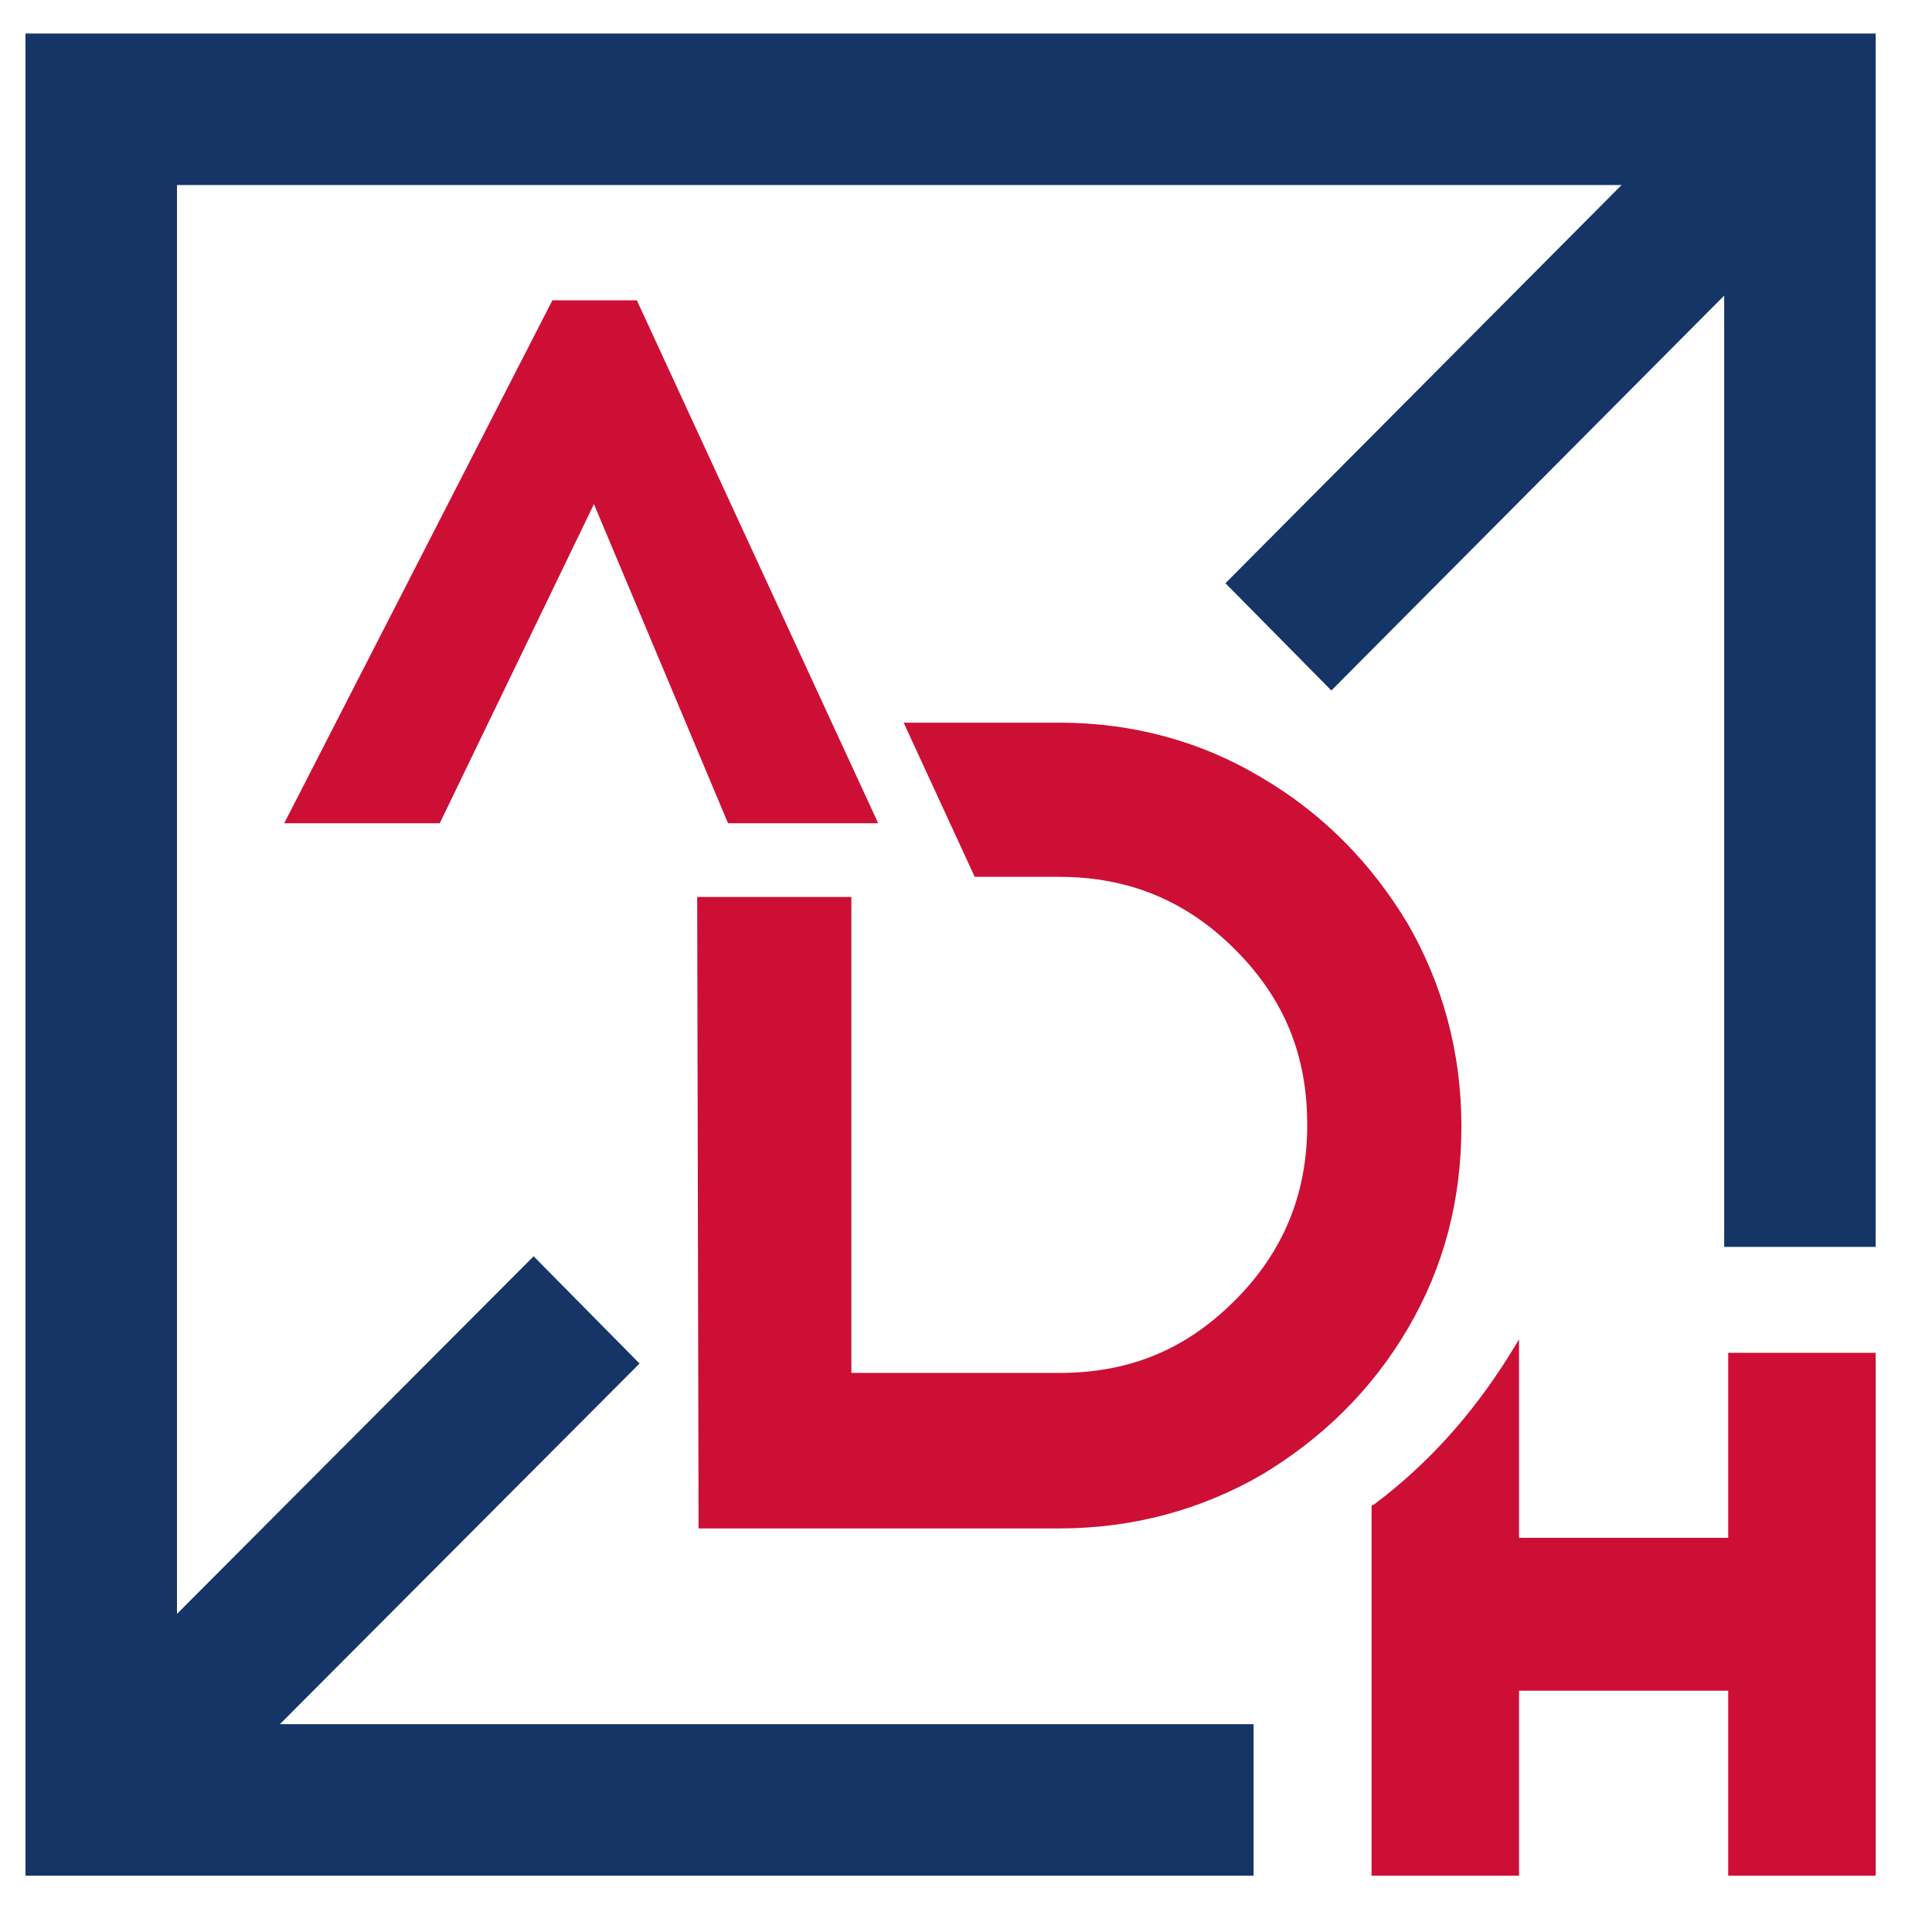
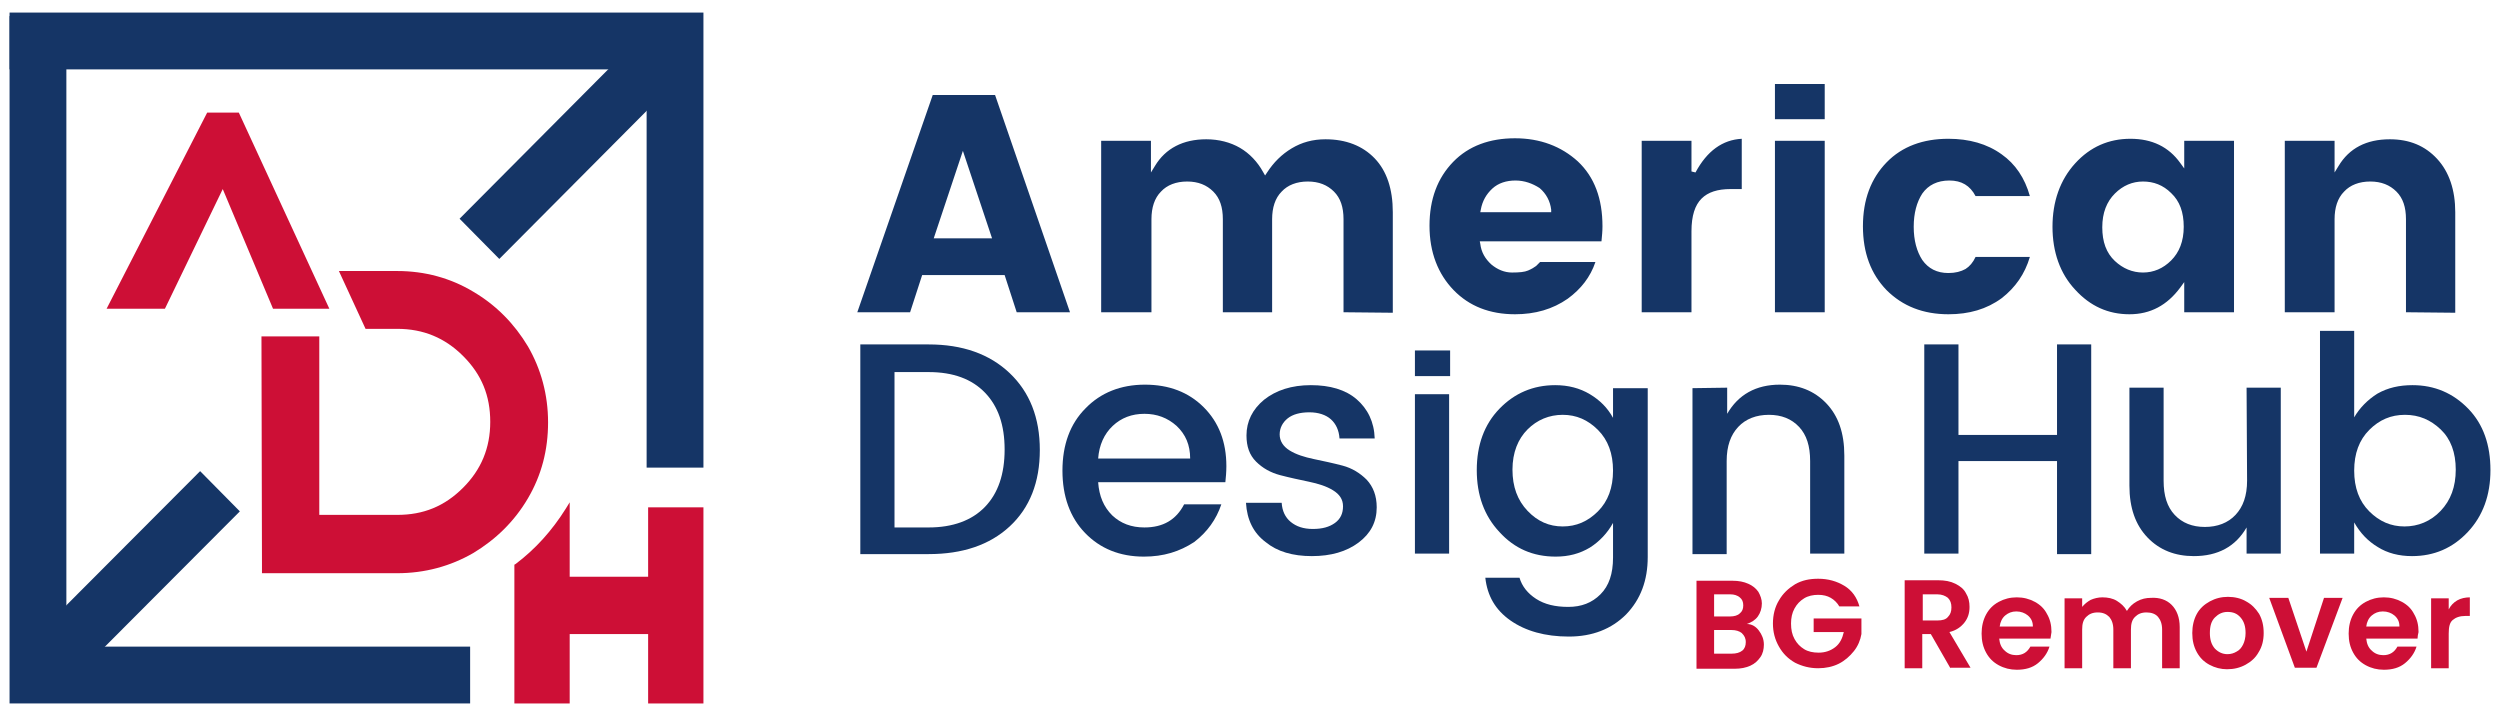
- <svg xmlns="http://www.w3.org/2000/svg" version="1.1" id="Layer_2_1_" x="0px" y="0px" viewBox="0 0 144.1 144.1" style="enable-background:new 0 0 497.2 144.1;" xml:space="preserve">
+ <svg xmlns="http://www.w3.org/2000/svg" version="1.1" id="Layer_2_1_" x="0px" y="0px" viewBox="0 0 497.2 144.1" style="enable-background:new 0 0 497.2 144.1;" xml:space="preserve">
  <style type="text/css">
	.st0{fill:#153566;}
	.st1{fill:#CD0F36;}
</style>
  <g>
    <g id="Layer_1-2">
      <g>
        <g>
          <g>
            <g>
              <path class="st0" d="M184.7,68.5c6.7,0,12.1,1.9,16.1,5.7c4,3.8,6,8.9,6,15.3s-2,11.5-6,15.2c-4,3.7-9.4,5.5-16.1,5.5h-13.6        V68.5L184.7,68.5L184.7,68.5z M177.9,104.9h6.8c4.8,0,8.6-1.4,11.2-4.1s3.9-6.5,3.9-11.4s-1.3-8.6-3.9-11.3        c-2.6-2.7-6.3-4.1-11.2-4.1h-6.8V104.9L177.9,104.9z" />
              <path class="st0" d="M227.5,110.7c-4.8,0-8.7-1.6-11.7-4.7s-4.5-7.3-4.5-12.4s1.5-9.3,4.6-12.4c3-3.1,7-4.7,11.8-4.7        s8.7,1.5,11.7,4.5s4.5,6.9,4.5,11.7c0,1.2-0.1,2.2-0.2,3.2h-25.3c0.2,2.8,1.1,4.9,2.8,6.6c1.7,1.6,3.8,2.4,6.4,2.4        c3.7,0,6.3-1.5,7.9-4.6h7.4c-1,3-2.8,5.5-5.4,7.5C234.6,109.7,231.4,110.7,227.5,110.7L227.5,110.7z M234,84.7        c-1.8-1.6-3.9-2.4-6.4-2.4s-4.6,0.8-6.3,2.4s-2.7,3.8-2.9,6.5h18.3C236.7,88.5,235.8,86.4,234,84.7L234,84.7z" />
              <path class="st0" d="M247.9,86.6c0-2.8,1.2-5.2,3.5-7.1c2.4-1.9,5.5-2.9,9.3-2.9s6.9,0.9,9.1,2.8s3.5,4.5,3.6,7.8h-7        c-0.1-1.6-0.7-2.9-1.7-3.8s-2.5-1.4-4.3-1.4s-3.3,0.4-4.3,1.2c-1,0.8-1.6,1.9-1.6,3.2s0.7,2.4,2,3.2c1.3,0.8,2.9,1.3,4.8,1.7        c1.9,0.4,3.8,0.8,5.7,1.3c1.9,0.5,3.5,1.5,4.8,2.8c1.3,1.4,2,3.2,2,5.5c0,2.9-1.2,5.2-3.6,7s-5.5,2.7-9.3,2.7        s-6.9-0.9-9.2-2.8c-2.4-1.8-3.7-4.4-3.9-7.8h7.1c0.1,1.6,0.7,2.9,1.8,3.8c1.1,0.9,2.5,1.4,4.4,1.4s3.3-0.4,4.4-1.2        s1.6-1.9,1.6-3.3s-0.7-2.4-2-3.2s-2.9-1.3-4.8-1.7s-3.8-0.8-5.7-1.3c-1.9-0.5-3.5-1.4-4.8-2.7        C248.5,90.5,247.9,88.8,247.9,86.6L247.9,86.6z" />
              <path class="st0" d="M281.4,110.1V78.4h6.8v31.7H281.4z" />
              <path class="st0" d="M298.2,105.8c-3-3.2-4.5-7.3-4.5-12.3s1.5-9.1,4.5-12.2s6.7-4.7,11.1-4.7c2.6,0,4.9,0.6,6.9,1.8        c2,1.2,3.5,2.7,4.6,4.7v-5.9h6.9v33.6c0,4.6-1.4,8.4-4.3,11.4c-2.9,2.9-6.7,4.4-11.4,4.4s-8.6-1.1-11.6-3.2        c-3-2.1-4.6-4.9-5-8.5h6.8c0.5,1.7,1.6,3.1,3.3,4.2c1.7,1.1,3.8,1.6,6.4,1.6s4.7-0.8,6.4-2.5s2.5-4.1,2.5-7.3V104        c-1.1,2-2.7,3.7-4.6,4.9c-2,1.2-4.2,1.8-6.8,1.8C304.9,110.7,301.2,109.1,298.2,105.8L298.2,105.8z M317.8,101.7        c2-2,3-4.7,3-8.1s-1-6.1-3-8.1s-4.3-3-7-3s-5.1,1-7,2.9s-3,4.6-3,8s1,6.1,3,8.2s4.3,3.1,7,3.1S315.8,103.7,317.8,101.7z" />
              <path class="st0" d="M343.5,77.1v5.2c2.2-3.8,5.7-5.8,10.5-5.8c3.7,0,6.8,1.2,9.2,3.7s3.6,5.9,3.6,10.4v19.5h-6.8V91.7        c0-3-0.7-5.2-2.2-6.8s-3.5-2.4-6-2.4s-4.6,0.8-6.1,2.4c-1.5,1.6-2.3,3.8-2.3,6.8v18.5h-6.8v-33L343.5,77.1L343.5,77.1z" />
              <path class="st0" d="M409.1,68.5h6.8v41.7h-6.8V91.7h-19.6v18.4h-6.8V68.5h6.8v18h19.6C409.1,86.5,409.1,68.5,409.1,68.5z" />
              <path class="st0" d="M446.8,77.1h6.8v33h-6.8v-5.2c-2.2,3.8-5.7,5.7-10.5,5.7c-3.7,0-6.8-1.2-9.2-3.7s-3.6-5.9-3.6-10.3V77.1        h6.8v18.5c0,3,0.7,5.2,2.2,6.8s3.5,2.4,6,2.4s4.6-0.8,6.1-2.4s2.3-3.8,2.3-6.8L446.8,77.1L446.8,77.1z" />
              <path class="st0" d="M479.8,76.6c4.4,0,8.1,1.6,11.1,4.7c3,3.1,4.4,7.2,4.4,12.2s-1.5,9.1-4.5,12.3s-6.7,4.8-11.1,4.8        c-2.6,0-4.9-0.6-6.8-1.8c-2-1.2-3.5-2.8-4.7-4.9v6.2h-6.8V65.8h6.8V83c1.1-1.9,2.7-3.5,4.6-4.7        C474.9,77.1,477.2,76.6,479.8,76.6L479.8,76.6z M485.4,101.6c2-2.1,3-4.8,3-8.2s-1-6.1-3-8s-4.3-2.9-7.1-2.9s-5.1,1-7.1,3        s-3,4.7-3,8.1s1,6.1,3,8.1c2,2,4.3,3,7,3S483.4,103.7,485.4,101.6z" />
            </g>
            <path class="st0" d="M423.5,62.5c-4.2,0-7.8-1.6-10.8-4.9c-3-3.2-4.5-7.5-4.5-12.5s1.5-9.3,4.5-12.6c3-3.3,6.7-4.9,11-4.9       s7.6,1.6,9.9,4.8l0.8,1.1V28h9.9v34.1h-9.9v-6l-0.8,1.1C431,60.7,427.7,62.5,423.5,62.5L423.5,62.5z M426.2,36.1       c-2.1,0-4,0.8-5.6,2.4c-1.6,1.6-2.5,3.8-2.5,6.7s0.8,5.1,2.5,6.7c1.6,1.5,3.5,2.3,5.6,2.3s4-0.8,5.6-2.4s2.5-3.8,2.5-6.7       s-0.8-5.1-2.5-6.7C430.2,36.8,428.3,36.1,426.2,36.1L426.2,36.1z M387.5,62.5c-5,0-9.1-1.6-12.3-4.8c-3.1-3.2-4.7-7.4-4.7-12.7       s1.6-9.5,4.7-12.7s7.3-4.7,12.3-4.7c4.1,0,7.7,1,10.6,3.1c2.7,1.9,4.6,4.7,5.6,8.3h-10.8c-1.1-2.1-2.8-3.1-5.2-3.1       s-4.2,0.9-5.4,2.6c-1.1,1.7-1.7,3.9-1.7,6.6s0.6,4.9,1.7,6.6c1.2,1.7,2.9,2.6,5.2,2.6c1.4,0,2.5-0.3,3.4-0.8       c0.8-0.5,1.5-1.3,2-2.4h10.8c-1,3.4-2.9,6.1-5.6,8.2C395.1,61.5,391.6,62.5,387.5,62.5L387.5,62.5z M301.3,62.5       c-5,0-9.1-1.6-12.2-4.8s-4.8-7.5-4.8-12.8s1.6-9.5,4.7-12.7s7.3-4.7,12.3-4.7s9.2,1.6,12.5,4.6c3.3,3.1,4.9,7.4,4.9,12.9       c0,1-0.1,2-0.2,3h-24.2l0.1,0.5c0.2,1.7,1,3,2.2,4.1c1.2,1,2.6,1.6,4.1,1.6s2.5-0.1,3.2-0.4c0.7-0.3,1.2-0.6,1.6-0.9       c0.2-0.2,0.5-0.5,0.8-0.8h11c-1,3-2.9,5.4-5.5,7.3C308.8,61.5,305.3,62.5,301.3,62.5L301.3,62.5z M301.4,35.9       c-1.8,0-3.4,0.5-4.6,1.6c-1.2,1.1-2,2.5-2.3,4.2l-0.1,0.5h14.1l0-0.5c-0.2-1.7-1-3.2-2.3-4.3C304.8,36.5,303.2,35.9,301.4,35.9       L301.4,35.9z M478.5,62.1V43.6c0-2.4-0.6-4.2-1.9-5.5c-1.3-1.3-3-2-5.2-2s-4,0.7-5.2,2c-1.3,1.3-1.9,3.2-1.9,5.5v18.5h-9.9V28       h9.9v6.3l0.8-1.3c2.1-3.5,5.5-5.3,10.2-5.3c3.9,0,7,1.3,9.4,3.9c2.4,2.6,3.6,6.2,3.6,10.6v20L478.5,62.1L478.5,62.1z M353,62.1       V28h9.9v34.1C362.9,62.1,353,62.1,353,62.1z M326.5,62.1V28h9.9v6.1l0.8,0.2c2.3-4.3,5.4-6.5,9.2-6.7v10h-2.2       c-2.6,0-4.5,0.6-5.8,1.9c-1.3,1.3-2,3.4-2,6.5v16.1L326.5,62.1L326.5,62.1z M267.2,62.1V43.6c0-2.4-0.6-4.2-1.9-5.5       c-1.3-1.3-3-2-5.2-2s-4,0.7-5.2,2c-1.3,1.3-1.9,3.2-1.9,5.5v18.5h-9.8V43.6c0-2.4-0.6-4.2-1.9-5.5c-1.3-1.3-3-2-5.2-2       s-4,0.7-5.2,2c-1.3,1.3-1.9,3.2-1.9,5.5v18.5H219V28h9.9v6.3l0.8-1.3c2.1-3.5,5.6-5.3,10.2-5.3c2.5,0,4.8,0.6,6.7,1.7       c1.9,1.1,3.5,2.8,4.6,4.8l0.4,0.7l0.4-0.6c1.3-2,2.9-3.6,4.9-4.8c2-1.2,4.2-1.8,6.7-1.8c4.1,0,7.4,1.3,9.8,3.8       c2.4,2.5,3.6,6.1,3.6,10.7v20L267.2,62.1L267.2,62.1z M202.2,62.1l-2.4-7.4h-16.4l-2.4,7.4h-10.5l15-43.2h12.4l14.9,43.2H202.2       z M185.7,47.4h11.6L191.5,30L185.7,47.4L185.7,47.4z M353,23.7v-7h9.9v7H353z" />
          </g>
          <rect x="281.4" y="69.7" class="st0" width="7" height="5.1" />
        </g>
        <g>
          <path class="st1" d="M349.8,125.4c0.6,0.8,1,1.7,1,2.8c0,0.9-0.2,1.8-0.7,2.5c-0.5,0.7-1.1,1.3-2,1.7c-0.9,0.4-1.9,0.6-3.1,0.6      h-7.6v-17.5h7.2c1.2,0,2.2,0.2,3.1,0.6s1.5,0.9,2,1.6c0.4,0.7,0.7,1.5,0.7,2.3c0,1-0.3,1.9-0.8,2.6c-0.5,0.7-1.3,1.2-2.2,1.5      C348.4,124.1,349.2,124.6,349.8,125.4z M340.9,122.6h3.2c0.8,0,1.5-0.2,1.9-0.6c0.5-0.4,0.7-0.9,0.7-1.6c0-0.7-0.2-1.2-0.7-1.6      c-0.5-0.4-1.1-0.6-1.9-0.6h-3.2V122.6z M346.5,129.4c0.5-0.4,0.7-1,0.7-1.7c0-0.8-0.3-1.3-0.8-1.8c-0.5-0.4-1.2-0.6-2-0.6h-3.5      v4.7h3.5C345.3,130,346,129.8,346.5,129.4z" />
          <path class="st1" d="M365.8,120.6c-0.4-0.7-1-1.3-1.7-1.7c-0.7-0.4-1.5-0.6-2.5-0.6c-1,0-2,0.2-2.8,0.7c-0.8,0.5-1.4,1.1-1.9,2      c-0.5,0.9-0.7,1.9-0.7,3c0,1.2,0.2,2.2,0.7,3.1c0.5,0.9,1.1,1.5,1.9,2c0.8,0.5,1.8,0.7,2.9,0.7c1.3,0,2.4-0.4,3.3-1.1      c0.9-0.7,1.4-1.7,1.7-3h-6v-2.7h9.5v3.1c-0.2,1.2-0.7,2.4-1.5,3.4c-0.8,1-1.8,1.9-3,2.5c-1.2,0.6-2.6,0.9-4.1,0.9      c-1.7,0-3.2-0.4-4.6-1.1c-1.4-0.8-2.4-1.8-3.2-3.2s-1.2-2.9-1.2-4.6c0-1.7,0.4-3.3,1.2-4.6c0.8-1.4,1.9-2.4,3.2-3.2      c1.4-0.8,2.9-1.1,4.6-1.1c2,0,3.7,0.5,5.2,1.4s2.5,2.3,3,4.1H365.8z" />
          <path class="st1" d="M387.9,132.9l-3.9-6.8h-1.7v6.8h-3.5v-17.5h6.6c1.4,0,2.5,0.2,3.5,0.7s1.7,1.1,2.1,1.9      c0.5,0.8,0.7,1.7,0.7,2.7c0,1.2-0.3,2.2-1,3.1c-0.7,0.9-1.7,1.6-3,1.9l4.2,7.1H387.9z M382.4,123.4h2.9c1,0,1.7-0.2,2.1-0.7      c0.5-0.5,0.7-1.1,0.7-1.9c0-0.8-0.2-1.4-0.7-1.9c-0.5-0.4-1.2-0.7-2.1-0.7h-2.9V123.4z" />
          <path class="st1" d="M407.8,127h-10.2c0.1,1,0.4,1.8,1.1,2.4c0.6,0.6,1.4,0.9,2.3,0.9c1.3,0,2.2-0.6,2.8-1.7h3.8      c-0.4,1.3-1.2,2.4-2.3,3.3c-1.1,0.9-2.5,1.3-4.2,1.3c-1.3,0-2.5-0.3-3.6-0.9s-1.9-1.4-2.5-2.5c-0.6-1.1-0.9-2.3-0.9-3.8      c0-1.4,0.3-2.7,0.9-3.8c0.6-1.1,1.4-1.9,2.5-2.5c1.1-0.6,2.3-0.9,3.6-0.9c1.3,0,2.5,0.3,3.6,0.9s1.9,1.4,2.4,2.4      c0.6,1,0.9,2.2,0.9,3.6C407.9,126.1,407.9,126.6,407.8,127z M404.3,124.6c0-0.9-0.3-1.6-1-2.2c-0.6-0.5-1.4-0.8-2.3-0.8      c-0.9,0-1.6,0.3-2.2,0.8c-0.6,0.5-1,1.3-1.1,2.2H404.3z" />
          <path class="st1" d="M431.9,120.3c1,1,1.6,2.5,1.6,4.4v8.2H430v-7.7c0-1.1-0.3-1.9-0.8-2.5s-1.3-0.9-2.3-0.9s-1.7,0.3-2.3,0.9      s-0.8,1.4-0.8,2.5v7.7h-3.5v-7.7c0-1.1-0.3-1.9-0.8-2.5c-0.6-0.6-1.3-0.9-2.3-0.9c-1,0-1.7,0.3-2.3,0.9s-0.8,1.4-0.8,2.5v7.7      h-3.5V119h3.5v1.7c0.5-0.6,1-1,1.7-1.4c0.7-0.3,1.5-0.5,2.3-0.5c1.1,0,2.1,0.2,2.9,0.7s1.5,1.1,2,2c0.5-0.8,1.1-1.4,2-1.9      s1.8-0.7,2.8-0.7C429.5,118.8,430.9,119.3,431.9,120.3z" />
          <path class="st1" d="M439.4,132.2c-1.1-0.6-1.9-1.4-2.5-2.5c-0.6-1.1-0.9-2.3-0.9-3.8c0-1.4,0.3-2.7,0.9-3.8      c0.6-1.1,1.5-1.9,2.6-2.5c1.1-0.6,2.3-0.9,3.6-0.9s2.6,0.3,3.6,0.9c1.1,0.6,1.9,1.4,2.6,2.5c0.6,1.1,0.9,2.3,0.9,3.8      c0,1.4-0.3,2.7-1,3.8c-0.6,1.1-1.5,1.9-2.6,2.5s-2.3,0.9-3.7,0.9C441.7,133.1,440.5,132.8,439.4,132.2z M444.8,129.6      c0.6-0.3,1-0.8,1.3-1.4c0.3-0.6,0.5-1.4,0.5-2.3c0-1.3-0.3-2.3-1-3.1s-1.5-1.1-2.6-1.1c-1,0-1.8,0.4-2.5,1.1s-1,1.7-1,3.1      c0,1.3,0.3,2.3,1,3.1c0.7,0.7,1.5,1.1,2.5,1.1C443.7,130.1,444.3,129.9,444.8,129.6z" />
          <path class="st1" d="M458.7,129.6l3.5-10.7h3.7l-5.2,13.9h-4.3l-5.1-13.9h3.8L458.7,129.6z" />
          <path class="st1" d="M480.8,127h-10.2c0.1,1,0.4,1.8,1.1,2.4c0.6,0.6,1.4,0.9,2.3,0.9c1.3,0,2.2-0.6,2.8-1.7h3.8      c-0.4,1.3-1.2,2.4-2.3,3.3c-1.1,0.9-2.5,1.3-4.2,1.3c-1.3,0-2.5-0.3-3.6-0.9s-1.9-1.4-2.5-2.5c-0.6-1.1-0.9-2.3-0.9-3.8      c0-1.4,0.3-2.7,0.9-3.8c0.6-1.1,1.4-1.9,2.5-2.5c1.1-0.6,2.3-0.9,3.6-0.9c1.3,0,2.5,0.3,3.6,0.9s1.9,1.4,2.4,2.4      c0.6,1,0.9,2.2,0.9,3.6C480.9,126.1,480.8,126.6,480.8,127z M477.2,124.6c0-0.9-0.3-1.6-1-2.2c-0.6-0.5-1.4-0.8-2.3-0.8      c-0.9,0-1.6,0.3-2.2,0.8c-0.6,0.5-1,1.3-1.1,2.2H477.2z" />
          <path class="st1" d="M488.7,119.4c0.7-0.4,1.6-0.6,2.5-0.6v3.7h-0.9c-1.1,0-1.9,0.3-2.5,0.8s-0.8,1.4-0.8,2.7v6.9h-3.5V119h3.5      v2.2C487.4,120.4,488,119.8,488.7,119.4z" />
        </g>
      </g>
    </g>
    <g>
      <g>
        <path class="st1" d="M139.9,100.9h-11v13.8h-15.6V99.9l-0.8,1.3c-2.7,4.3-6,8-10,11l-0.2,0.1v27.6h11v-13.8h15.6v13.8h11     C139.9,139.9,139.9,100.9,139.9,100.9z" />
        <polygon class="st1" points="47.5,22.4 41.2,22.4 21.2,61.4 32.8,61.4 44.3,37.6 54.3,61.4 65.5,61.4    " />
        <path class="st1" d="M57.8,114H79c5.5,0,10.6-1.4,15.1-4c4.5-2.7,8.2-6.3,10.9-10.9s4-9.6,4-15.1s-1.4-10.6-4-15.1     c-2.7-4.5-6.3-8.2-10.9-10.9c-4.5-2.7-9.6-4.1-15.1-4.1H67.4l5.3,11.5H79c5.2,0,9.5,1.8,13.1,5.4c3.7,3.7,5.4,7.9,5.4,13.1     s-1.8,9.5-5.4,13.1c-3.7,3.7-7.9,5.4-13.1,5.4H63.5V66.9H52l0.1,45.4v1.7L57.8,114L57.8,114z" />
      </g>
      <polygon class="st0" points="1.9,2.5 1.9,13.8 128.6,13.8 128.6,93 139.9,93 139.9,2.5   " />
      <polygon class="st0" points="99.3,51.5 91.4,43.5 130,4.7 137.9,12.7   " />
      <polygon class="st0" points="93.5,139.9 93.5,128.6 13.2,128.6 13.2,3.2 1.9,3.2 1.9,139.9   " />
      <polyline class="st0" points="3.9,129.7 39.8,93.7 47.7,101.7 11.8,137.7   " />
    </g>
  </g>
  <g>
    <g id="Layer_1-2_1_">
      <g>
        <g>
          <g>
            <g>
              <path class="st0" d="M146.9,336.5c6.7,0,12.1,1.9,16.1,5.7c4,3.8,6,8.9,6,15.3c0,6.4-2,11.5-6,15.2c-4,3.7-9.4,5.5-16.1,5.5        h-13.6v-41.7L146.9,336.5L146.9,336.5z M140.2,372.9h6.8c4.8,0,8.6-1.4,11.2-4.1s3.9-6.5,3.9-11.4c0-4.8-1.3-8.6-3.9-11.3        s-6.3-4.1-11.2-4.1h-6.8V372.9L140.2,372.9z" />
              <path class="st0" d="M189.7,378.7c-4.8,0-8.7-1.6-11.7-4.7s-4.5-7.3-4.5-12.4c0-5.2,1.5-9.3,4.6-12.4c3-3.1,7-4.7,11.8-4.7        s8.7,1.5,11.7,4.5c3,3,4.5,6.9,4.5,11.7c0,1.2-0.1,2.2-0.2,3.2h-25.3c0.2,2.8,1.1,4.9,2.8,6.6s3.8,2.4,6.4,2.4        c3.7,0,6.3-1.5,7.9-4.6h7.4c-1,3-2.8,5.5-5.4,7.5C196.9,377.7,193.6,378.6,189.7,378.7L189.7,378.7z M196.3,352.7        c-1.8-1.6-3.9-2.4-6.4-2.4s-4.6,0.8-6.3,2.4s-2.7,3.8-2.9,6.5H199C198.9,356.5,198,354.4,196.3,352.7L196.3,352.7z" />
              <path class="st0" d="M210.1,354.6c0-2.8,1.2-5.2,3.5-7.1c2.4-1.9,5.5-2.9,9.3-2.9s6.9,0.9,9.1,2.8c2.3,1.9,3.5,4.5,3.6,7.8h-7        c-0.1-1.6-0.7-2.9-1.7-3.8c-1-0.9-2.5-1.4-4.3-1.4s-3.3,0.4-4.3,1.2s-1.6,1.9-1.6,3.2s0.7,2.4,2,3.2c1.3,0.8,2.9,1.3,4.8,1.7        c1.9,0.4,3.8,0.8,5.7,1.3c1.9,0.5,3.5,1.5,4.8,2.8c1.3,1.4,2,3.2,2,5.5c0,2.9-1.2,5.2-3.6,7c-2.4,1.8-5.5,2.7-9.3,2.7        s-6.9-0.9-9.2-2.8s-3.7-4.5-3.9-7.9h7.1c0.1,1.6,0.7,2.9,1.8,3.8c1.1,0.9,2.5,1.4,4.4,1.4s3.3-0.4,4.4-1.2s1.6-1.9,1.6-3.3        c0-1.4-0.7-2.4-2-3.2c-1.3-0.8-2.9-1.3-4.8-1.7s-3.8-0.8-5.7-1.3c-1.9-0.5-3.5-1.4-4.8-2.7        C210.8,358.5,210.1,356.8,210.1,354.6L210.1,354.6z" />
              <path class="st0" d="M243.6,378.1v-31.7h6.8v31.7H243.6z" />
              <path class="st0" d="M260.5,373.8c-3-3.2-4.5-7.3-4.5-12.4s1.5-9.1,4.5-12.2c3-3.1,6.7-4.7,11.1-4.7c2.6,0,4.9,0.6,6.9,1.8        c2,1.2,3.5,2.7,4.6,4.6v-5.9h6.9v33.6c0,4.6-1.4,8.4-4.3,11.4c-2.9,2.9-6.7,4.4-11.4,4.4s-8.6-1-11.6-3.1        c-3-2.1-4.6-4.9-5-8.5h6.8c0.5,1.7,1.6,3.1,3.3,4.2c1.7,1.1,3.8,1.6,6.4,1.6s4.7-0.8,6.4-2.5c1.7-1.7,2.5-4.1,2.5-7.3V372        c-1.1,2-2.7,3.7-4.6,4.9c-2,1.2-4.2,1.8-6.8,1.8C267.1,378.7,263.5,377.1,260.5,373.8L260.5,373.8z M280,369.7        c2-2,3-4.7,3-8.1s-1-6.1-3-8.1s-4.3-3-7-3s-5.1,1-7,2.9s-3,4.6-3,8c0,3.4,1,6.1,3,8.2s4.3,3.1,7,3.1S278,371.7,280,369.7z" />
              <path class="st0" d="M305.7,345.1v5.2c2.2-3.8,5.7-5.8,10.5-5.8c3.7,0,6.8,1.2,9.2,3.7c2.4,2.5,3.6,5.9,3.6,10.4v19.5h-6.8        v-18.5c0-3-0.7-5.2-2.2-6.8c-1.5-1.6-3.5-2.4-6-2.4s-4.6,0.8-6.1,2.4c-1.5,1.6-2.3,3.8-2.3,6.8v18.5h-6.8v-33L305.7,345.1        L305.7,345.1z" />
              <path class="st0" d="M371.4,336.5h6.8v41.7h-6.8v-18.4h-19.6v18.4H345v-41.7h6.8v18h19.6C371.4,354.4,371.4,336.5,371.4,336.5        z" />
              <path class="st0" d="M409.1,345.1h6.8v33h-6.8v-5.2c-2.2,3.8-5.7,5.7-10.5,5.7c-3.7,0-6.8-1.2-9.2-3.7s-3.6-5.9-3.6-10.3        v-19.5h6.8v18.5c0,3,0.7,5.2,2.2,6.8c1.5,1.6,3.5,2.4,6,2.4s4.6-0.8,6.1-2.4c1.5-1.6,2.3-3.9,2.3-6.8L409.1,345.1L409.1,345.1        z" />
              <path class="st0" d="M442.1,344.6c4.4,0,8.1,1.6,11.1,4.7c3,3.1,4.4,7.2,4.4,12.2c0,5-1.5,9.1-4.5,12.4s-6.7,4.8-11.1,4.8        c-2.6,0-4.9-0.6-6.8-1.8c-2-1.2-3.5-2.9-4.7-4.9v6.2h-6.8v-44.4h6.8V351c1.1-1.9,2.7-3.5,4.6-4.6        C437.2,345.1,439.5,344.5,442.1,344.6L442.1,344.6z M447.6,369.6c2-2.1,3-4.8,3-8.2s-1-6.1-3-8s-4.3-2.9-7.1-2.9s-5.1,1-7.1,3        s-3,4.7-3,8.1c0,3.4,1,6.1,3,8.1s4.3,3,7,3S445.6,371.7,447.6,369.6z" />
            </g>
            <path class="st0" d="M385.7,330.5c-4.2,0-7.8-1.6-10.8-4.9c-3-3.2-4.5-7.5-4.5-12.5s1.5-9.3,4.5-12.6c3-3.3,6.7-4.9,11-4.9       s7.6,1.6,9.9,4.8l0.8,1.1V296h9.9v34.1h-9.9v-6l-0.8,1.1C393.3,328.7,389.9,330.5,385.7,330.5L385.7,330.5z M388.5,304       c-2.1,0-4,0.8-5.6,2.4c-1.6,1.6-2.5,3.8-2.5,6.7c0,2.9,0.8,5.1,2.5,6.7c1.6,1.5,3.5,2.3,5.6,2.3s4-0.8,5.6-2.4       c1.6-1.6,2.5-3.8,2.5-6.7c0-2.9-0.8-5.1-2.5-6.7C392.5,304.8,390.6,304,388.5,304L388.5,304z M349.8,330.5       c-5,0-9.1-1.6-12.3-4.8c-3.1-3.2-4.7-7.4-4.7-12.7s1.6-9.5,4.7-12.7c3.1-3.1,7.3-4.7,12.3-4.7c4.1,0,7.7,1,10.6,3.1       c2.7,1.9,4.6,4.7,5.6,8.3h-10.8c-1.1-2.1-2.8-3.1-5.2-3.1s-4.2,0.9-5.4,2.6c-1.1,1.7-1.7,3.9-1.7,6.6s0.6,4.9,1.7,6.6       c1.2,1.7,2.9,2.6,5.2,2.6c1.4,0,2.5-0.3,3.4-0.8c0.8-0.5,1.5-1.3,2-2.4H366c-1,3.4-2.9,6.1-5.6,8.2       C357.4,329.5,353.9,330.5,349.8,330.5L349.8,330.5z M263.6,330.5c-5,0-9.1-1.6-12.2-4.8c-3.2-3.2-4.8-7.5-4.8-12.8       c0-5.3,1.6-9.5,4.7-12.7s7.3-4.7,12.3-4.7s9.2,1.6,12.5,4.6c3.3,3.1,4.9,7.4,4.9,12.9c0,1-0.1,2-0.2,2.9h-24.2l0.1,0.5       c0.2,1.6,1,3,2.2,4.1c1.2,1,2.6,1.6,4.1,1.6s2.5-0.1,3.2-0.4c0.7-0.3,1.2-0.6,1.6-0.9c0.2-0.2,0.5-0.4,0.8-0.8h11       c-1,3-2.9,5.4-5.5,7.3C271.1,329.5,267.6,330.5,263.6,330.5L263.6,330.5z M263.7,303.9c-1.8,0-3.4,0.5-4.6,1.6       c-1.2,1.1-2,2.5-2.3,4.2l-0.1,0.5h14.1l0-0.5c-0.2-1.7-1-3.2-2.3-4.3C267.1,304.5,265.5,303.9,263.7,303.9L263.7,303.9z        M440.8,330.1v-18.5c0-2.4-0.6-4.2-1.9-5.5s-3-2-5.2-2s-4,0.7-5.2,2c-1.3,1.3-1.9,3.2-1.9,5.5v18.5h-9.9V296h9.9v6.3l0.8-1.3       c2.1-3.5,5.5-5.3,10.2-5.3c3.9,0,7,1.3,9.4,3.9c2.4,2.6,3.6,6.1,3.6,10.6v20L440.8,330.1L440.8,330.1z M315.3,330.1V296h9.9       v34.1C325.1,330.1,315.3,330.1,315.3,330.1z M288.7,330.1V296h9.9v6.1l0.8,0.2c2.3-4.3,5.4-6.5,9.2-6.7v10h-2.2       c-2.6,0-4.5,0.6-5.8,1.9c-1.3,1.3-2,3.4-2,6.4v16.1L288.7,330.1L288.7,330.1z M229.4,330.1v-18.5c0-2.4-0.6-4.2-1.9-5.5       s-3-2-5.2-2s-4,0.7-5.2,2c-1.3,1.3-1.9,3.2-1.9,5.5v18.5h-9.8v-18.5c0-2.4-0.6-4.2-1.9-5.5s-3-2-5.2-2s-4,0.7-5.2,2       c-1.3,1.3-1.9,3.2-1.9,5.5v18.5h-9.9V296h9.9v6.3l0.8-1.3c2.1-3.5,5.6-5.3,10.2-5.3c2.5,0,4.8,0.6,6.7,1.7       c1.9,1.1,3.5,2.8,4.6,4.8l0.4,0.7l0.4-0.6c1.3-2,2.9-3.6,4.9-4.8c2-1.2,4.2-1.8,6.7-1.8c4.1,0,7.4,1.3,9.8,3.8       c2.4,2.5,3.6,6.1,3.6,10.7v20L229.4,330.1L229.4,330.1z M164.4,330.1l-2.4-7.4h-16.4l-2.4,7.4h-10.5l15-43.2H160l14.9,43.2       H164.4z M148,315.4h11.6l-5.8-17.5L148,315.4L148,315.4z M315.3,291.7v-7h9.9v7H315.3z" />
          </g>
          <rect x="243.6" y="337.7" class="st0" width="7" height="5.1" />
        </g>
        <text transform="matrix(1 0 0 1 297.9523 400.8801)" class="st1" style="font-family:'Poppins-SemiBold'; font-size:25.137px;">BG Remover</text>
      </g>
    </g>
    <g>
      <g>
        <path class="st1" d="M102.2,368.9h-11v13.8H75.6v-14.8l-0.8,1.3c-2.7,4.3-6,8-10,11l-0.2,0.1v27.6h11v-13.8h15.6v13.8h11     C102.2,407.9,102.2,368.9,102.2,368.9z" />
        <polygon class="st1" points="9.7,290.4 3.4,290.4 -16.5,329.4 -5,329.4 6.5,305.6 16.6,329.4 27.7,329.4    " />
        <path class="st1" d="M20,381.9h21.2c5.5,0,10.6-1.4,15.1-4c4.5-2.7,8.2-6.3,10.9-10.9c2.7-4.5,4-9.6,4-15.1     c0-5.5-1.4-10.6-4-15.1c-2.7-4.5-6.3-8.2-10.9-10.9s-9.6-4.1-15.1-4.1H29.7l5.3,11.5h6.3c5.2,0,9.5,1.8,13.1,5.4     c3.7,3.7,5.4,7.9,5.4,13.1c0,5.2-1.8,9.5-5.4,13.1c-3.7,3.7-7.9,5.4-13.1,5.4H25.8v-35.6H14.2l0.1,45.4v1.7L20,381.9L20,381.9z" />
      </g>
      <polygon class="st0" points="-35.9,270.5 -35.9,281.8 90.9,281.8 90.9,361 102.2,361 102.2,270.5   " />
      <polygon class="st0" points="61.5,319.5 53.7,311.5 92.3,272.7 100.2,280.7   " />
      <polygon class="st0" points="55.8,407.8 55.8,396.6 -24.6,396.6 -24.6,271.2 -35.8,271.2 -35.8,407.8   " />
      <polyline class="st0" points="-33.8,397.7 2.1,361.7 10,369.7 -25.9,405.7   " />
    </g>
  </g>
</svg>
